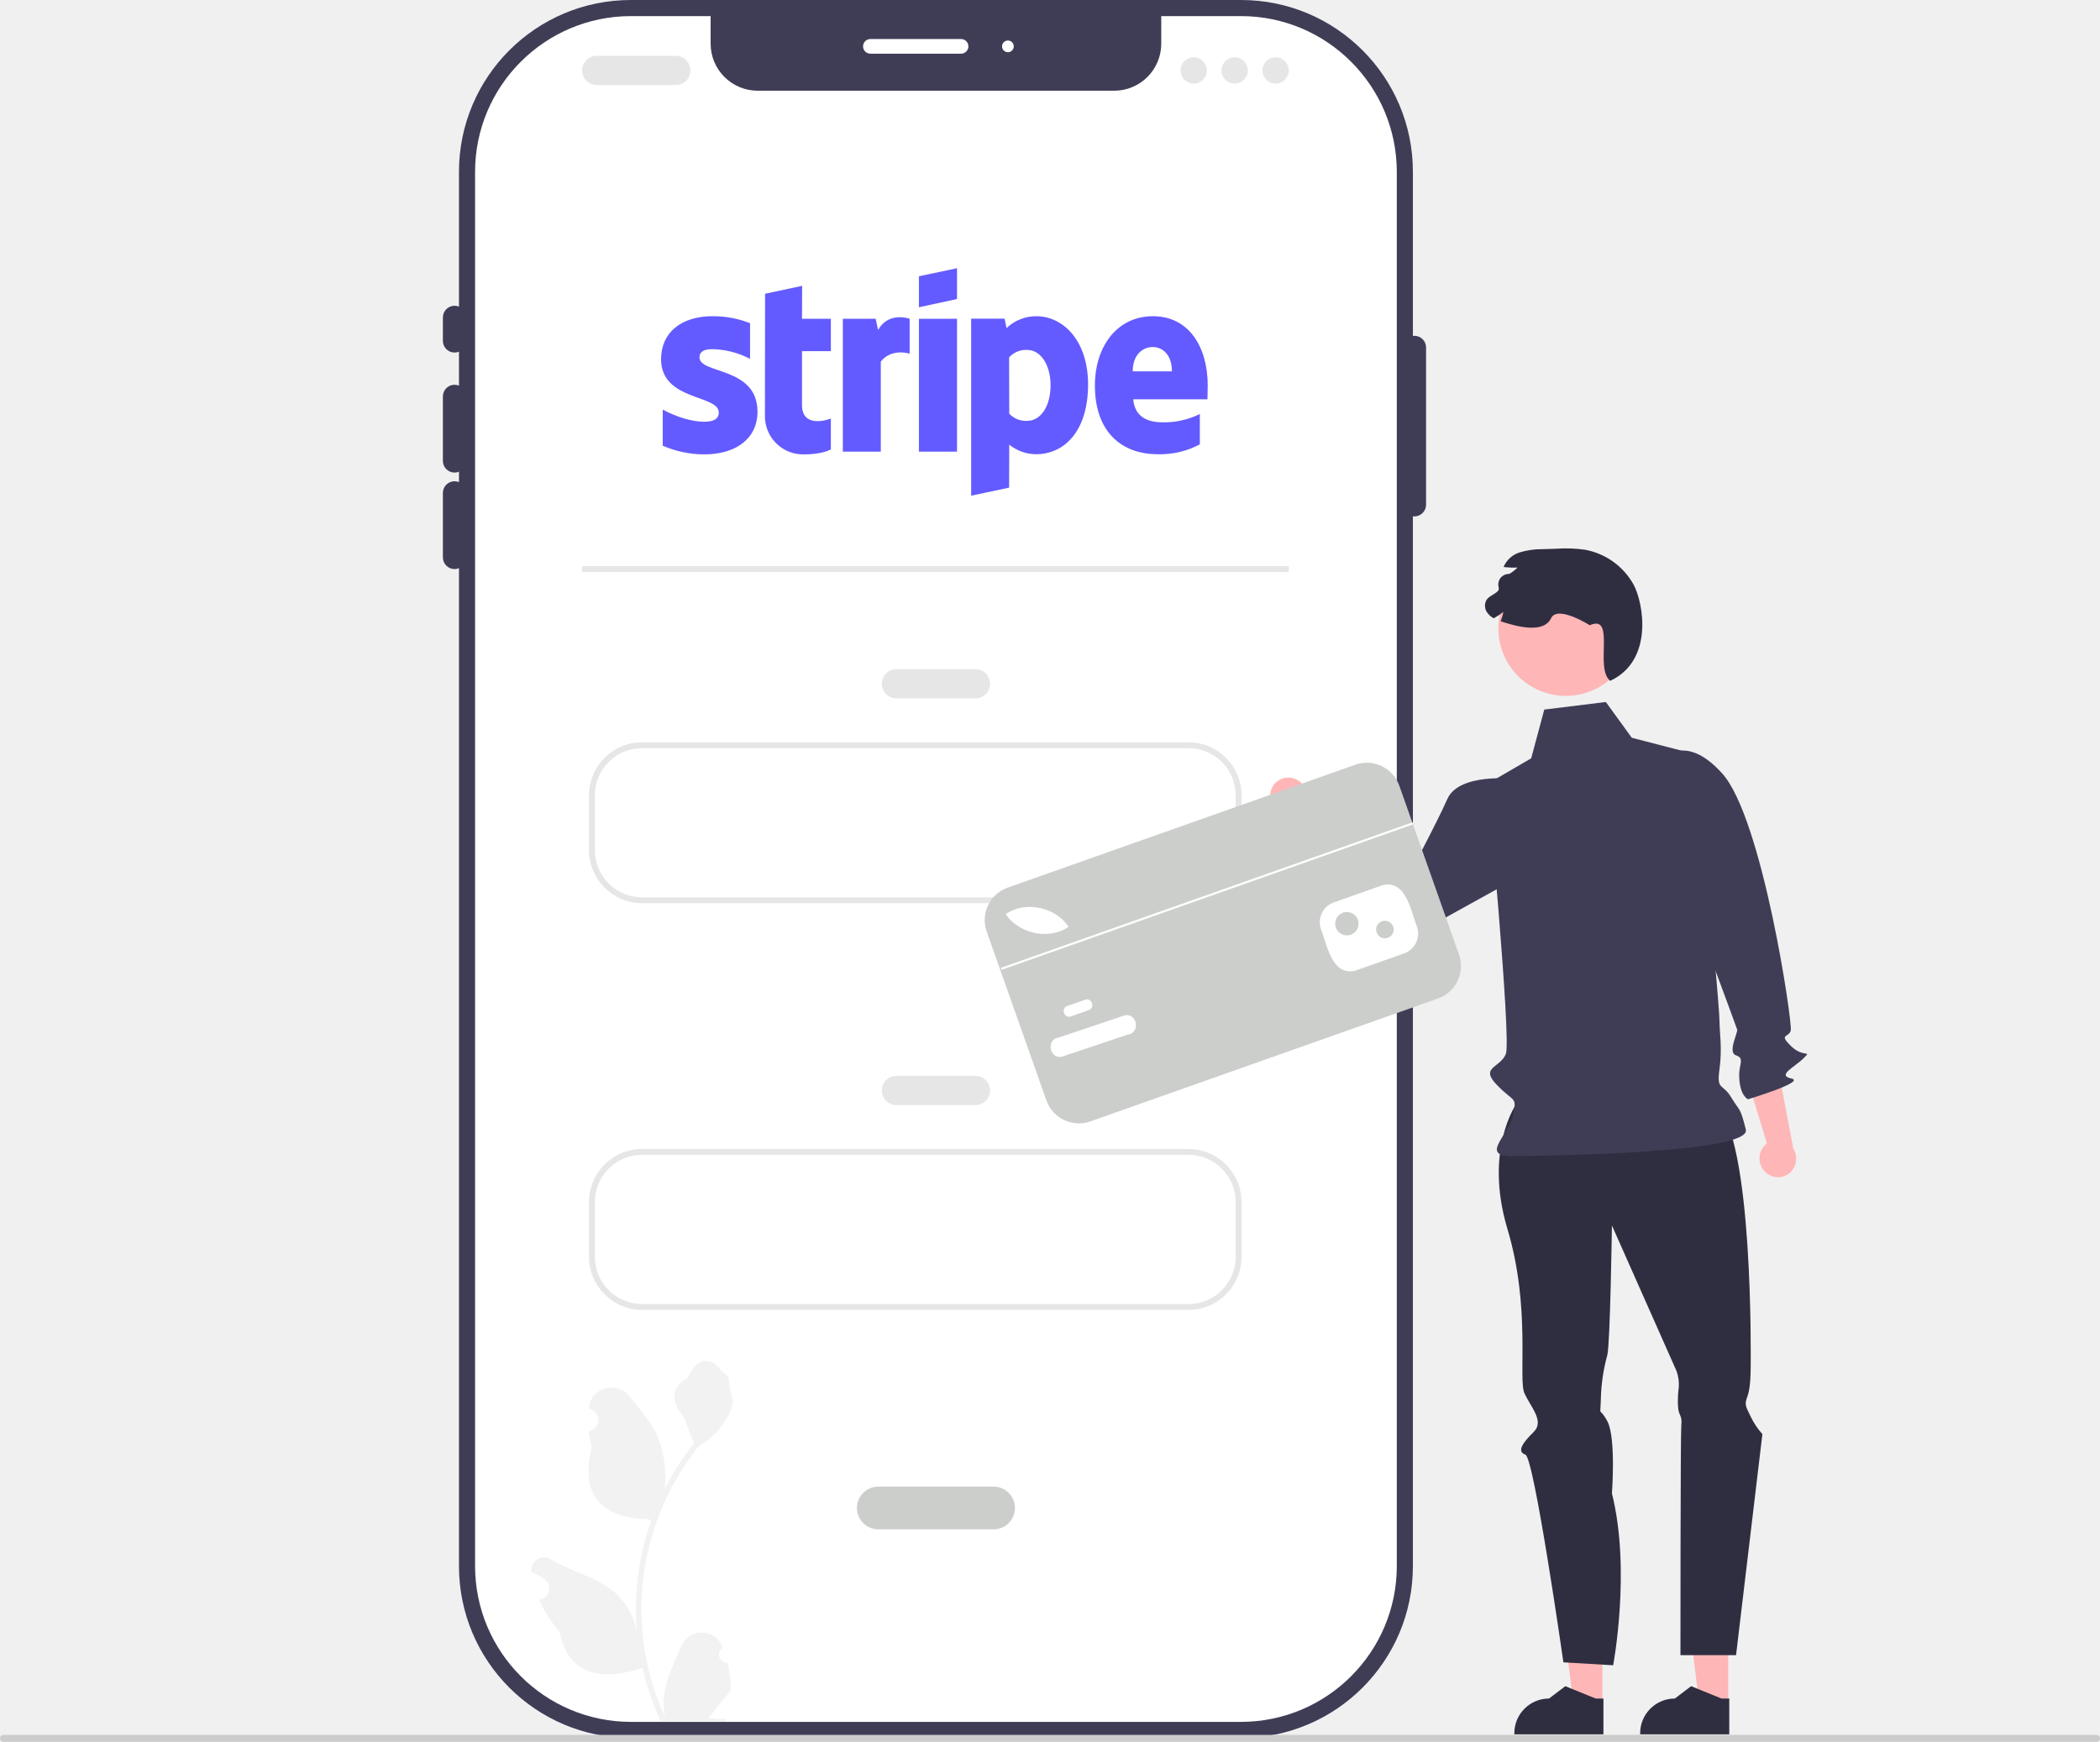
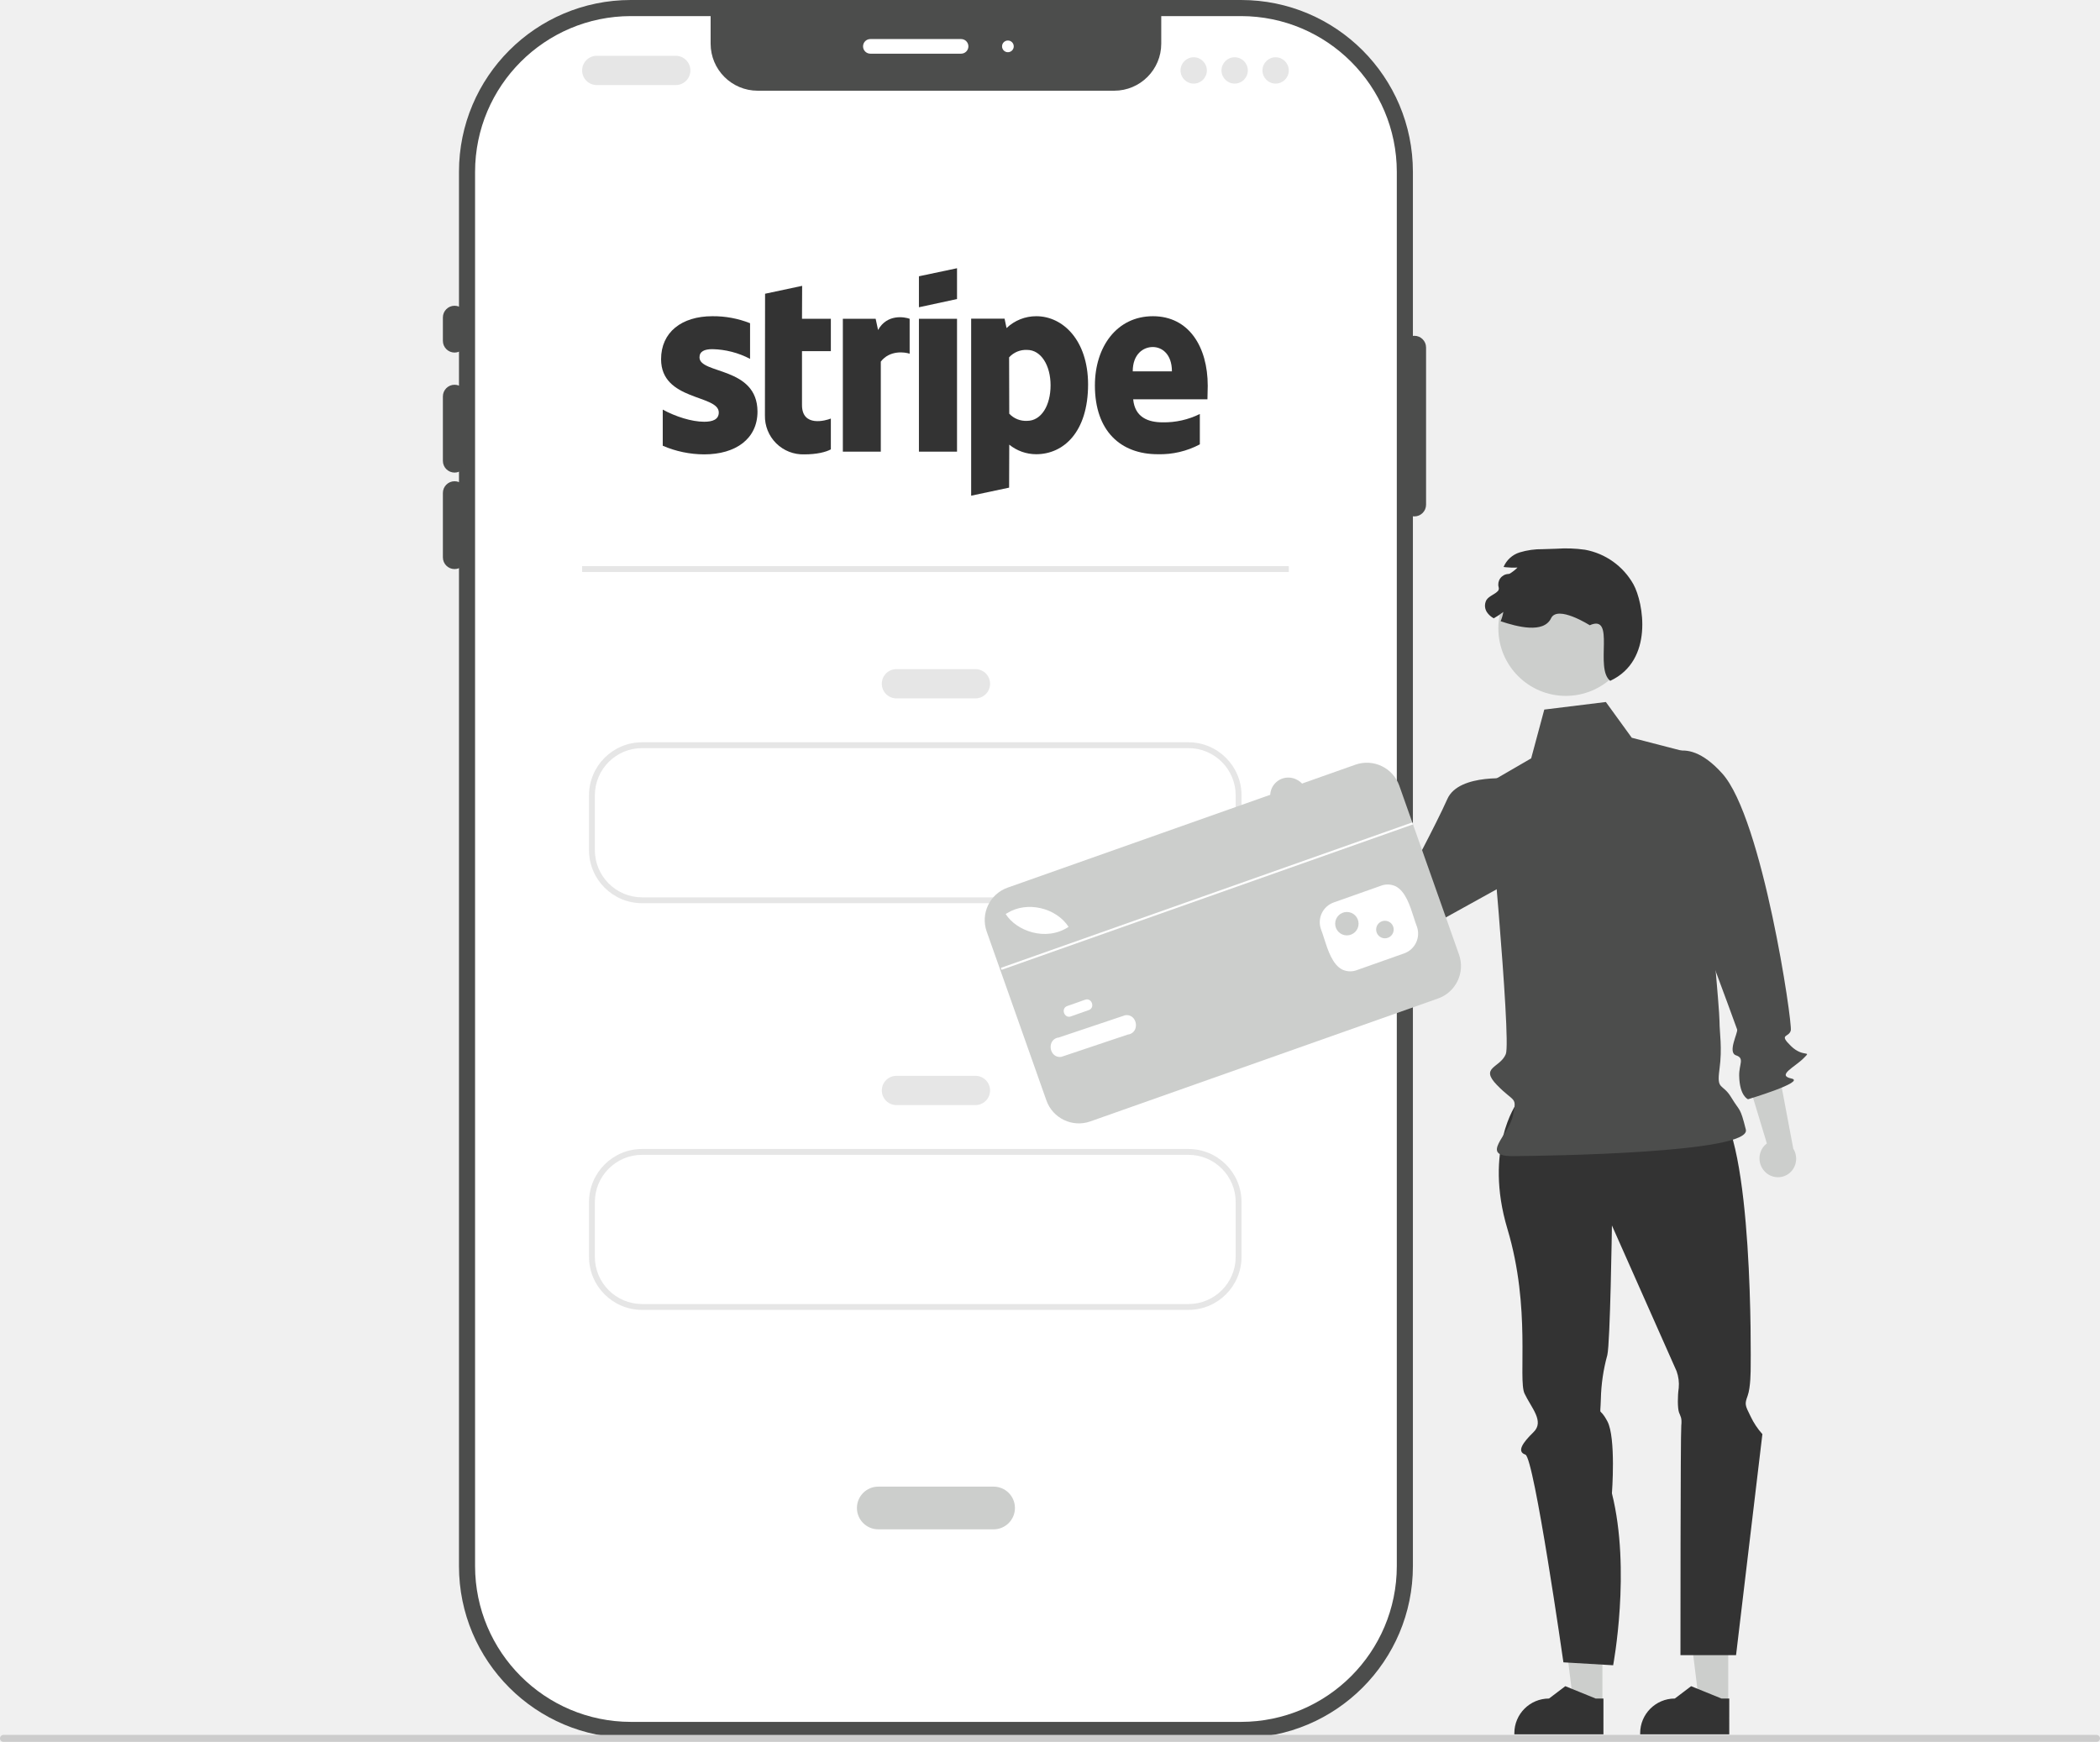
<svg xmlns="http://www.w3.org/2000/svg" data-name="Layer 1" width="717.67" height="595.329" viewBox="0 0 717.67 595.329">
-   <rect x="156.855" width="326" height="594" rx="58.728" fill="#3f3d56" />
+   <rect x="156.855" width="326" height="594" rx="58.728" fill="#4C4D4C" />
  <path d="M718.52,211.068v476.54a53.292,53.292,0,0,1-53.23,53.23h-208.54a53.292,53.292,0,0,1-53.23-53.23v-476.54a53.292,53.292,0,0,1,53.23-53.23h27.27v9.42a16.081,16.081,0,0,0,16.08,16.08h121.84a16.081,16.081,0,0,0,16.08-16.08v-9.42h27.27A53.292,53.292,0,0,1,718.52,211.068Z" transform="translate(-241.165 -152.3354)" fill="#fff" />
-   <path d="M396.52,272.835a4.005,4.005,0,0,1-4-4v-8a4,4,0,0,1,8,0v8A4.005,4.005,0,0,1,396.52,272.835Z" transform="translate(-241.165 -152.3354)" fill="#3f3d56" />
-   <path d="M396.52,313.857a4.005,4.005,0,0,1-4-4V287.835a4,4,0,0,1,8,0v22.021A4.005,4.005,0,0,1,396.52,313.857Z" transform="translate(-241.165 -152.3354)" fill="#3f3d56" />
-   <path d="M396.52,346.835a4.005,4.005,0,0,1-4-4V320.814a4,4,0,0,1,8,0v22.021A4.005,4.005,0,0,1,396.52,346.835Z" transform="translate(-241.165 -152.3354)" fill="#3f3d56" />
-   <path d="M724.52,328.835a4.005,4.005,0,0,1-4-4V271.102a4,4,0,0,1,8,0v53.733A4.005,4.005,0,0,1,724.52,328.835Z" transform="translate(-241.165 -152.3354)" fill="#3f3d56" />
+   <path d="M396.52,272.835a4.005,4.005,0,0,1-4-4v-8a4,4,0,0,1,8,0v8A4.005,4.005,0,0,1,396.52,272.835Z" transform="translate(-241.165 -152.3354)" fill="#4C4D4C" />
+   <path d="M396.52,313.857a4.005,4.005,0,0,1-4-4V287.835a4,4,0,0,1,8,0v22.021A4.005,4.005,0,0,1,396.52,313.857Z" transform="translate(-241.165 -152.3354)" fill="#4C4D4C" />
+   <path d="M396.52,346.835a4.005,4.005,0,0,1-4-4V320.814a4,4,0,0,1,8,0v22.021A4.005,4.005,0,0,1,396.52,346.835Z" transform="translate(-241.165 -152.3354)" fill="#4C4D4C" />
+   <path d="M724.52,328.835a4.005,4.005,0,0,1-4-4V271.102a4,4,0,0,1,8,0v53.733A4.005,4.005,0,0,1,724.52,328.835Z" transform="translate(-241.165 -152.3354)" fill="#4C4D4C" />
  <path d="M569.612,170.681h-31a2.5,2.5,0,0,1,0-5h31a2.5,2.5,0,0,1,0,5Z" transform="translate(-241.165 -152.3354)" fill="#fff" />
  <circle cx="344.447" cy="15.846" r="2" fill="#fff" />
  <path d="M472.106,181.408h-27a5,5,0,0,1,0-10h27a5,5,0,0,1,0,10Z" transform="translate(-241.165 -152.3354)" fill="#e6e6e6" />
  <path d="M574.52,391.03h-27a5,5,0,0,1,0-10h27a5,5,0,0,1,0,10Z" transform="translate(-241.165 -152.3354)" fill="#e6e6e6" />
  <circle cx="407.941" cy="24.073" r="4.5" fill="#e6e6e6" />
  <circle cx="421.941" cy="24.073" r="4.5" fill="#e6e6e6" />
  <circle cx="435.941" cy="24.073" r="4.5" fill="#e6e6e6" />
  <path d="M647.323,461.03H460.59a18.154,18.154,0,0,1-18.134-18.134V424.164a18.154,18.154,0,0,1,18.134-18.134H647.323a18.154,18.154,0,0,1,18.134,18.134v18.732A18.154,18.154,0,0,1,647.323,461.03Zm-186.732-53a16.152,16.152,0,0,0-16.134,16.134v18.732a16.152,16.152,0,0,0,16.134,16.134H647.323a16.152,16.152,0,0,0,16.134-16.134V424.164a16.152,16.152,0,0,0-16.134-16.134Z" transform="translate(-241.165 -152.3354)" fill="#e6e6e6" />
  <path d="M574.52,530.03h-27a5,5,0,0,1,0-10h27a5,5,0,0,1,0,10Z" transform="translate(-241.165 -152.3354)" fill="#e6e6e6" />
  <path d="M580.723,675.03H541.317a7.297,7.297,0,1,1,0-14.595h39.405a7.297,7.297,0,1,1,0,14.595Z" transform="translate(-241.165 -152.3354)" fill="#cccecc" />
  <path d="M647.323,600.03H460.59a18.154,18.154,0,0,1-18.134-18.134V563.164a18.154,18.154,0,0,1,18.134-18.134H647.323a18.154,18.154,0,0,1,18.134,18.134v18.732A18.154,18.154,0,0,1,647.323,600.03Zm-186.732-53a16.152,16.152,0,0,0-16.134,16.134v18.732a16.152,16.152,0,0,0,16.134,16.134H647.323a16.152,16.152,0,0,0,16.134-16.134V563.164a16.152,16.152,0,0,0-16.134-16.134Z" transform="translate(-241.165 -152.3354)" fill="#e6e6e6" />
  <rect x="198.94" y="193.5" width="241.5" height="2" fill="#e6e6e6" />
-   <path d="M675.325,425.2a6.48,6.48,0,0,0,7.143,5.538,6.216,6.216,0,0,0,1.005-.215l13.435,18.182,11.625-3.571-21.097-22.918a6.462,6.462,0,0,0-6.753-4.08,6.184,6.184,0,0,0-5.381,6.895Q675.312,425.116,675.325,425.2Z" transform="translate(-241.165 -152.3354)" fill="#ffb6b6" />
-   <path d="M844.386,552.853a6.48,6.48,0,0,1-.173-9.037,6.217,6.217,0,0,1,.773-.677l-6.551-21.637,9.809-7.187,5.77,30.61a6.462,6.462,0,0,1-.763,7.852,6.184,6.184,0,0,1-8.744.195Q844.446,552.913,844.386,552.853Z" transform="translate(-241.165 -152.3354)" fill="#ffb6b6" />
-   <polygon points="547.623 582.429 537.722 582.428 533.012 544.238 547.625 544.239 547.623 582.429" fill="#ffb6b6" />
-   <path d="M789.136,745.093l-30.447-.001v-.385a11.851,11.851,0,0,1,11.851-11.851h.001l5.562-4.219,10.377,4.22,2.658 0Z" transform="translate(-241.165 -152.3354)" fill="#2f2e41" />
-   <polygon points="590.623 582.429 580.722 582.428 576.012 544.238 590.625 544.239 590.623 582.429" fill="#ffb6b6" />
-   <path d="M832.136,745.093l-30.447-.001v-.385a11.851,11.851,0,0,1,11.851-11.851h.001l5.562-4.219,10.377,4.22,2.658 0Z" transform="translate(-241.165 -152.3354)" fill="#2f2e41" />
-   <path d="M759.456,529.488s-11.27,15.712-3.135,42.856,3.568,51.412,5.852,56.278,6.88,9.487,3.082,13.177-5.798,6.689-2.798,7.689,13,71,13,71l17,1s6.158-32.517-.421-58.758c0,0,1.444-19.05-1.567-24.646s-2.421-.548-2.216-7.572a61.67,61.67,0,0,1,2.205-15.024c1-4,1.579-44.315,1.579-44.315L814.136,620.972a13.321,13.321,0,0,1,.73,5.761c-.409,2.756-.413,6.874.089,8.315s1.061,1.744.781,4.592-.279,78.391-.279,78.391h19l9-75.542a24.752,24.752,0,0,1-4-6c-2-4-2.078-4.22-1.039-7.11s1.039-8.52,1.039-10.205,1.039-78.182-11.981-89.434S759.456,529.488,759.456,529.488Z" transform="translate(-241.165 -152.3354)" fill="#2f2e41" />
-   <path d="M817.803,409.403l-18.981-4.918-8.86-12.22L768.921,394.851l-4.479,16.668-14.98,8.695s8.279,87.572,6.31,92.38-9.031,4.412-3,10.61,6.83,3.702,5.43,10.45-11.601,13.89,0,13.819,81.601-1.071,79.601-9.071-1.968-5.969-4.984-10.984-5.045-2.213-4.031-9.614.015-12.401.015-16.401-3.351-40.349-3.351-40.349Z" transform="translate(-241.165 -152.3354)" fill="#3f3d56" />
-   <path d="M758.582,418.534s-18.78-2.132-22.78,6.868-14.081,27.74-14.081,27.74-7.859-8.222-8.62-11.949c-.646-3.164-1.001,2.121-6.28-3.6-2.366-2.564-.366-2.564-3.366-3.564l-6-2-10,9s-.196,10.874,5,11-2-2,5,5c3.614,3.614.299,3.015,6.323,6.694s5.344,3.663,7.184,5.671,11.714,3.469,11.714,3.469l44.22-24.47Z" transform="translate(-241.165 -152.3354)" fill="#3f3d56" />
-   <path d="M807.934,413.186s8.053-11.799,21.817,3.53,24.055,85.305,23.409,87.817-4.275,1.071.039,5.291,7.315,1.22,4.315,4.22-9.261,5.823-4.131,6.912-14.827,7.08-14.827,7.08-2.908-1.063-3.031-8.07c-.069-3.936,1.931-5.936-1.069-6.936s.689-7.678.374-8.832-19.316-52.154-19.316-52.154Z" transform="translate(-241.165 -152.3354)" fill="#3f3d56" />
-   <circle cx="535.118" cy="214.782" r="23.056" fill="#ffb6b6" />
-   <path d="M791.456,385.03c-5.45-4.26,2-23-7-19,0,0-11-7-13.21-2.4-2.559,5.326-11.66,2.91-17.25,1.03a13.582,13.582,0,0,0,.93-3.19,25.538,25.538,0,0,1-3.27,2.19,6.638,6.638,0,0,1-2-1.64,4.062,4.062,0,0,1-.51-4.61c.93-1.43,2.85-1.87,3.98-3.14a1.367,1.367,0,0,0,.188-1.256,3.594,3.594,0,0,1,3.22-4.5,1.292,1.292,0,0,0,.613-.133,14.011,14.011,0,0,0,2.61-2.06,25.902,25.902,0,0,1-3.94-.11c-.27-.03-.54-.06-.81-.1a8.856,8.856,0,0,1,5.47-4.97,26.015,26.015,0,0,1,7.92-1.11c1.55-.05,3.1-.1,4.64-.15a46.398,46.398,0,0,1,9.79.34,23.908,23.908,0,0,1,16.57,11.84C802.786,358.21,806.456,378.03,791.456,385.03Z" transform="translate(-241.165 -152.3354)" fill="#2f2e41" />
+   <path d="M675.325,425.2a6.48,6.48,0,0,0,7.143,5.538,6.216,6.216,0,0,0,1.005-.215l13.435,18.182,11.625-3.571-21.097-22.918a6.462,6.462,0,0,0-6.753-4.08,6.184,6.184,0,0,0-5.381,6.895Q675.312,425.116,675.325,425.2Z" transform="translate(-241.165 -152.3354)" fill="#cccecc" />
+   <path d="M844.386,552.853a6.48,6.48,0,0,1-.173-9.037,6.217,6.217,0,0,1,.773-.677l-6.551-21.637,9.809-7.187,5.77,30.61a6.462,6.462,0,0,1-.763,7.852,6.184,6.184,0,0,1-8.744.195Q844.446,552.913,844.386,552.853Z" transform="translate(-241.165 -152.3354)" fill="#cccecc" />
+   <polygon points="547.623 582.429 537.722 582.428 533.012 544.238 547.625 544.239 547.623 582.429" fill="#cccecc" />
+   <path d="M789.136,745.093l-30.447-.001v-.385a11.851,11.851,0,0,1,11.851-11.851h.001l5.562-4.219,10.377,4.22,2.658 0Z" transform="translate(-241.165 -152.3354)" fill="#333333" />
+   <polygon points="590.623 582.429 580.722 582.428 576.012 544.238 590.625 544.239 590.623 582.429" fill="#cccecc" />
+   <path d="M832.136,745.093l-30.447-.001v-.385a11.851,11.851,0,0,1,11.851-11.851h.001l5.562-4.219,10.377,4.22,2.658 0Z" transform="translate(-241.165 -152.3354)" fill="#333333" />
+   <path d="M759.456,529.488s-11.27,15.712-3.135,42.856,3.568,51.412,5.852,56.278,6.88,9.487,3.082,13.177-5.798,6.689-2.798,7.689,13,71,13,71l17,1s6.158-32.517-.421-58.758c0,0,1.444-19.05-1.567-24.646s-2.421-.548-2.216-7.572a61.67,61.67,0,0,1,2.205-15.024c1-4,1.579-44.315,1.579-44.315L814.136,620.972a13.321,13.321,0,0,1,.73,5.761c-.409,2.756-.413,6.874.089,8.315s1.061,1.744.781,4.592-.279,78.391-.279,78.391h19l9-75.542a24.752,24.752,0,0,1-4-6c-2-4-2.078-4.22-1.039-7.11s1.039-8.52,1.039-10.205,1.039-78.182-11.981-89.434S759.456,529.488,759.456,529.488Z" transform="translate(-241.165 -152.3354)" fill="#333333" />
+   <path d="M817.803,409.403l-18.981-4.918-8.86-12.22L768.921,394.851l-4.479,16.668-14.98,8.695s8.279,87.572,6.31,92.38-9.031,4.412-3,10.61,6.83,3.702,5.43,10.45-11.601,13.89,0,13.819,81.601-1.071,79.601-9.071-1.968-5.969-4.984-10.984-5.045-2.213-4.031-9.614.015-12.401.015-16.401-3.351-40.349-3.351-40.349Z" transform="translate(-241.165 -152.3354)" fill="#4C4D4C" />
+   <path d="M758.582,418.534s-18.78-2.132-22.78,6.868-14.081,27.74-14.081,27.74-7.859-8.222-8.62-11.949c-.646-3.164-1.001,2.121-6.28-3.6-2.366-2.564-.366-2.564-3.366-3.564l-6-2-10,9s-.196,10.874,5,11-2-2,5,5c3.614,3.614.299,3.015,6.323,6.694s5.344,3.663,7.184,5.671,11.714,3.469,11.714,3.469l44.22-24.47Z" transform="translate(-241.165 -152.3354)" fill="#4C4D4C" />
+   <path d="M807.934,413.186s8.053-11.799,21.817,3.53,24.055,85.305,23.409,87.817-4.275,1.071.039,5.291,7.315,1.22,4.315,4.22-9.261,5.823-4.131,6.912-14.827,7.08-14.827,7.08-2.908-1.063-3.031-8.07c-.069-3.936,1.931-5.936-1.069-6.936s.689-7.678.374-8.832-19.316-52.154-19.316-52.154Z" transform="translate(-241.165 -152.3354)" fill="#4C4D4C" />
+   <circle cx="535.118" cy="214.782" r="23.056" fill="#cccecc" />
+   <path d="M791.456,385.03c-5.45-4.26,2-23-7-19,0,0-11-7-13.21-2.4-2.559,5.326-11.66,2.91-17.25,1.03a13.582,13.582,0,0,0,.93-3.19,25.538,25.538,0,0,1-3.27,2.19,6.638,6.638,0,0,1-2-1.64,4.062,4.062,0,0,1-.51-4.61c.93-1.43,2.85-1.87,3.98-3.14a1.367,1.367,0,0,0,.188-1.256,3.594,3.594,0,0,1,3.22-4.5,1.292,1.292,0,0,0,.613-.133,14.011,14.011,0,0,0,2.61-2.06,25.902,25.902,0,0,1-3.94-.11c-.27-.03-.54-.06-.81-.1a8.856,8.856,0,0,1,5.47-4.97,26.015,26.015,0,0,1,7.92-1.11c1.55-.05,3.1-.1,4.64-.15a46.398,46.398,0,0,1,9.79.34,23.908,23.908,0,0,1,16.57,11.84C802.786,358.21,806.456,378.03,791.456,385.03Z" transform="translate(-241.165 -152.3354)" fill="#333333" />
  <path d="M732.623,493.595,613.773,535.615a11.765,11.765,0,0,1-14.996-7.162L578.36,470.707a11.765,11.765,0,0,1,7.162-14.996L704.372,413.69a11.765,11.765,0,0,1,14.996,7.162l20.417,57.746A11.765,11.765,0,0,1,732.623,493.595Z" transform="translate(-241.165 -152.3354)" fill="#cccecc" />
  <path d="M606.356,469.118c-7.878,5.184-17.975,1.283-21.506-4.4l.563-.32C592.12,460.218,602.08,462.547,606.356,469.118Z" transform="translate(-241.165 -152.3354)" fill="#fff" />
  <path d="M705.078,483.825a6.447,6.447,0,0,1-5.161-.093c-3.382-1.68-4.969-6.663-6.245-10.667-.371-1.165-.722-2.265-1.078-3.164l-.005-.014a7.171,7.171,0,0,1,4.345-9.104l15.986-5.652a6.443,6.443,0,0,1,5.155.092c3.381,1.678,4.97,6.659,6.246,10.662.372,1.167.724,2.27,1.082,3.17a7.175,7.175,0,0,1-4.344,9.119Z" transform="translate(-241.165 -152.3354)" fill="#fff" />
  <path d="M607.119,499.727a1.688,1.688,0,0,1-1.717-.285,2.112,2.112,0,0,1-.691-1.952,1.694,1.694,0,0,1,1.19-1.314l6.084-2.151a1.697,1.697,0,0,1,1.75.275,2.112,2.112,0,0,1,.69,1.952,1.702,1.702,0,0,1-1.19,1.312l-6.084,2.151Z" transform="translate(-241.165 -152.3354)" fill="#fff" />
  <path d="M603.887,513.533a2.992,2.992,0,0,1-2.889-1.08,3.743,3.743,0,0,1-.538-3.63,3.003,3.003,0,0,1,2.516-1.88l22.663-7.605a3.008,3.008,0,0,1,2.95,1.074,3.743,3.743,0,0,1,.536,3.63,3.016,3.016,0,0,1-2.516,1.877l-22.663,7.605Z" transform="translate(-241.165 -152.3354)" fill="#fff" />
  <rect x="579.062" y="458.258" width="149.135" height="0.712" transform="translate(-356.656 91.77431) rotate(-19.47156)" fill="#fff" />
  <circle cx="460.291" cy="315.695" r="4" fill="#cccecc" />
  <circle cx="473.291" cy="317.695" r="3" fill="#cccecc" />
-   <path d="M500.036,293c0,9.29-7.42,14.63-18.22,14.63a36.016,36.016,0,0,1-14.16-2.95v-12.35c4.36,2.38,9.86,4.15,14.16,4.15,2.91,0,4.99-.78,4.99-3.17,0-6.17-19.72-3.89-19.72-18.21,0-9.19,7-14.69,17.54-14.69a34.117,34.117,0,0,1,12.87,2.39v12.19a28.946,28.946,0,0,0-12.87-3.32c-2.75,0-4.41.78-4.41,2.8C480.216,280.29,499.986,277.54,500.036,293Z" transform="translate(-241.165 -152.3354)" fill="#635bff" fill-rule="evenodd" />
-   <path d="M515.246,261.29h9.86v11.06h-9.86v18.42c0,7.68,8.2,5.29,9.86,4.62v10.53c-1.72.94-4.83,1.71-9.09,1.71a13.034,13.034,0,0,1-13.44-13.33l.05-41.57,12.67-2.7Z" transform="translate(-241.165 -152.3354)" fill="#635bff" fill-rule="evenodd" />
-   <path d="M552.036,261.29v11.94c-1.61-.57-6.8-1.3-9.86,2.7v30.77h-12.97v-45.41h11.21l.83,3.84C544.306,259.53,550.376,260.67,552.036,261.29Z" transform="translate(-241.165 -152.3354)" fill="#635bff" fill-rule="evenodd" />
-   <polygon points="314.041 94.425 327.061 91.675 327.061 102.205 314.041 105.015 314.041 94.425" fill="#635bff" fill-rule="evenodd" />
-   <rect x="314.041" y="108.955" width="13.02" height="45.41" fill="#635bff" />
-   <path d="M595.316,260.41a14.68,14.68,0,0,0-10.17,4.05l-.67-3.22h-11.42v60.51l12.97-2.75.05-14.69a14.621,14.621,0,0,0,9.19,3.27c9.29,0,17.75-7.47,17.75-23.92C612.966,268.61,604.396,260.41,595.316,260.41Zm-3.11,35.76a7.78,7.78,0,0,1-6.13-2.44l-.05-19.26a7.746,7.746,0,0,1,6.18-2.54c4.72,0,7.99,5.29,7.99,12.09C600.196,290.98,596.976,296.17,592.206,296.17Z" transform="translate(-241.165 -152.3354)" fill="#635bff" fill-rule="evenodd" />
-   <path d="M653.906,284.18c0-13.29-6.43-23.77-18.73-23.77-12.35,0-19.83,10.48-19.83,23.66,0,15.62,8.83,23.51,21.49,23.51a28.929,28.929,0,0,0,14.37-3.37v-10.38a27.56,27.56,0,0,1-12.71,2.85c-5.03,0-9.5-1.76-10.07-7.88h25.38C653.806,288.12,653.906,285.42,653.906,284.18Zm-25.63-4.93c0-5.87,3.58-8.31,6.85-8.31,3.16,0,6.54,2.44,6.54,8.31Z" transform="translate(-241.165 -152.3354)" fill="#635bff" fill-rule="evenodd" />
+   <path d="M500.036,293c0,9.29-7.42,14.63-18.22,14.63a36.016,36.016,0,0,1-14.16-2.95v-12.35c4.36,2.38,9.86,4.15,14.16,4.15,2.91,0,4.99-.78,4.99-3.17,0-6.17-19.72-3.89-19.72-18.21,0-9.19,7-14.69,17.54-14.69a34.117,34.117,0,0,1,12.87,2.39v12.19a28.946,28.946,0,0,0-12.87-3.32c-2.75,0-4.41.78-4.41,2.8C480.216,280.29,499.986,277.54,500.036,293Z" transform="translate(-241.165 -152.3354)" fill="#333333" fill-rule="evenodd" />
+   <path d="M515.246,261.29h9.86v11.06h-9.86v18.42c0,7.68,8.2,5.29,9.86,4.62v10.53c-1.72.94-4.83,1.71-9.09,1.71a13.034,13.034,0,0,1-13.44-13.33l.05-41.57,12.67-2.7Z" transform="translate(-241.165 -152.3354)" fill="#333333" fill-rule="evenodd" />
+   <path d="M552.036,261.29v11.94c-1.61-.57-6.8-1.3-9.86,2.7v30.77h-12.97v-45.41h11.21l.83,3.84C544.306,259.53,550.376,260.67,552.036,261.29Z" transform="translate(-241.165 -152.3354)" fill="#333333" fill-rule="evenodd" />
+   <polygon points="314.041 94.425 327.061 91.675 327.061 102.205 314.041 105.015 314.041 94.425" fill="#333333" fill-rule="evenodd" />
+   <rect x="314.041" y="108.955" width="13.02" height="45.41" fill="#333333" />
+   <path d="M595.316,260.41a14.68,14.68,0,0,0-10.17,4.05l-.67-3.22h-11.42v60.51l12.97-2.75.05-14.69a14.621,14.621,0,0,0,9.19,3.27c9.29,0,17.75-7.47,17.75-23.92C612.966,268.61,604.396,260.41,595.316,260.41Zm-3.11,35.76a7.78,7.78,0,0,1-6.13-2.44l-.05-19.26a7.746,7.746,0,0,1,6.18-2.54c4.72,0,7.99,5.29,7.99,12.09C600.196,290.98,596.976,296.17,592.206,296.17Z" transform="translate(-241.165 -152.3354)" fill="#333333" fill-rule="evenodd" />
+   <path d="M653.906,284.18c0-13.29-6.43-23.77-18.73-23.77-12.35,0-19.83,10.48-19.83,23.66,0,15.62,8.83,23.51,21.49,23.51a28.929,28.929,0,0,0,14.37-3.37v-10.38a27.56,27.56,0,0,1-12.71,2.85c-5.03,0-9.5-1.76-10.07-7.88h25.38C653.806,288.12,653.906,285.42,653.906,284.18Zm-25.63-4.93c0-5.87,3.58-8.31,6.85-8.31,3.16,0,6.54,2.44,6.54,8.31Z" transform="translate(-241.165 -152.3354)" fill="#333333" fill-rule="evenodd" />
  <path d="M241.165,746.475a1.186,1.186,0,0,0,1.19,1.19h715.29a1.19,1.19,0,0,0,0-2.38H242.355A1.187,1.187,0,0,0,241.165,746.475Z" transform="translate(-241.165 -152.3354)" fill="#ccc" />
-   <path d="M489.819,720.688a2.807,2.807,0,0,1-2.035-4.866l.192-.765q-.038-.092-.076-.184a7.539,7.539,0,0,0-13.907.052c-2.275,5.478-5.17,10.966-5.883,16.758a22.303,22.303,0,0,0,.392,7.671,89.419,89.419,0,0,1-8.134-37.139,86.307,86.307,0,0,1,.535-9.628q.443-3.931,1.231-7.807A90.456,90.456,0,0,1,480.072,646.443a24.073,24.073,0,0,0,10.012-10.387,18.363,18.363,0,0,0,1.67-5.018c-.487.064-1.838-7.359-1.47-7.815-.679-1.031-1.895-1.543-2.637-2.549-3.689-5.002-8.773-4.129-11.426,2.669-5.669,2.861-5.724,7.606-2.245,12.169,2.213,2.903,2.517,6.832,4.459,9.94-.2.256-.408.503-.607.759a91.04,91.04,0,0,0-9.502,15.054,37.846,37.846,0,0,0-2.259-17.579c-2.163-5.217-6.216-9.611-9.786-14.122-4.288-5.418-13.08-3.053-13.836,3.814q-.011.1-.021.199.795.449,1.557.952a3.808,3.808,0,0,1-1.535,6.93l-.078.012a37.89,37.89,0,0,0,.999,5.665c-4.579,17.71,5.307,24.16,19.424,24.45.312.16.615.32.927.471a92.924,92.924,0,0,0-5.002,23.539,88.135,88.135,0,0,0,.064,14.231l-.024-.168a23.289,23.289,0,0,0-7.95-13.448c-6.118-5.026-14.762-6.877-21.363-10.916a4.371,4.371,0,0,0-6.694,4.252q.013.088.027.176a25.581,25.581,0,0,1,2.868,1.382q.795.449,1.557.952a3.808,3.808,0,0,1-1.535,6.93l-.078.012c-.056.008-.104.016-.16.024a37.923,37.923,0,0,0,6.975,10.923c2.863,15.46,15.162,16.927,28.318,12.425h.008a92.898,92.898,0,0,0,6.24,18.218h22.293c.08-.248.152-.503.224-.751a25.329,25.329,0,0,1-6.169-.367c1.654-2.03,3.308-4.075,4.962-6.105a1.384,1.384,0,0,0,.104-.12c.839-1.039,1.686-2.069,2.525-3.108l0-.001a37.101,37.101,0,0,0-1.087-9.451Z" transform="translate(-241.165 -152.3354)" fill="#f2f2f2" />
</svg>
